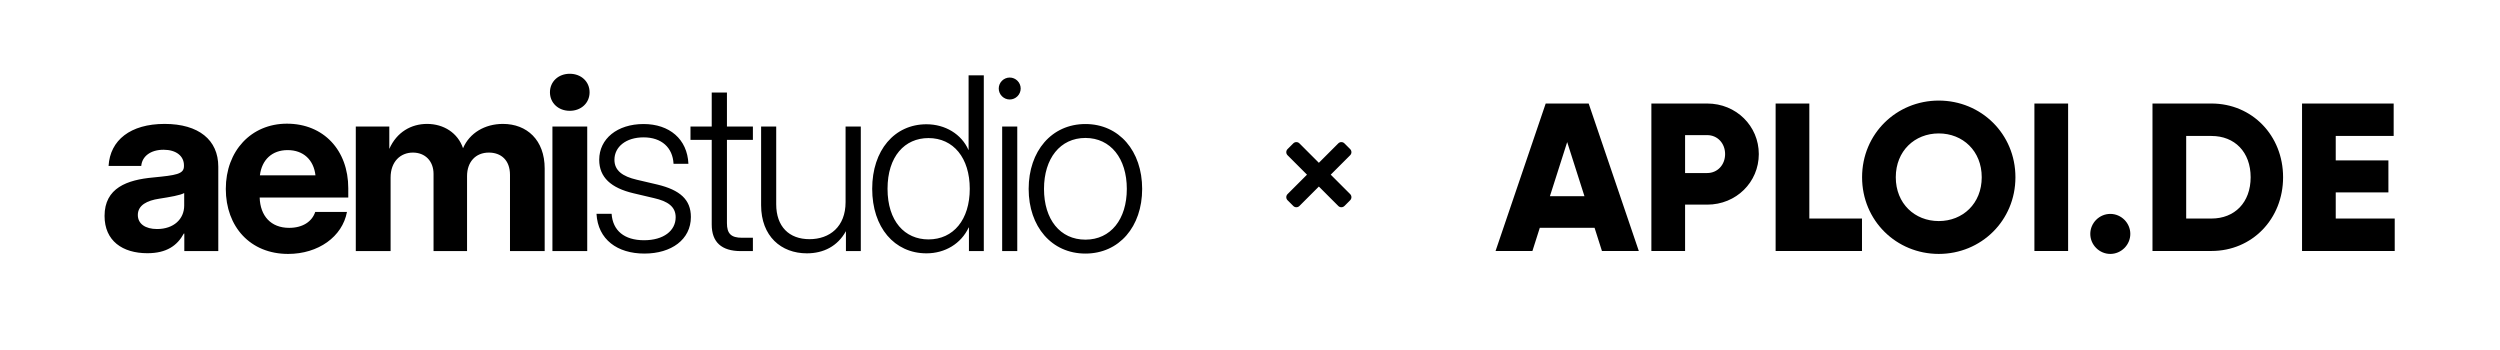
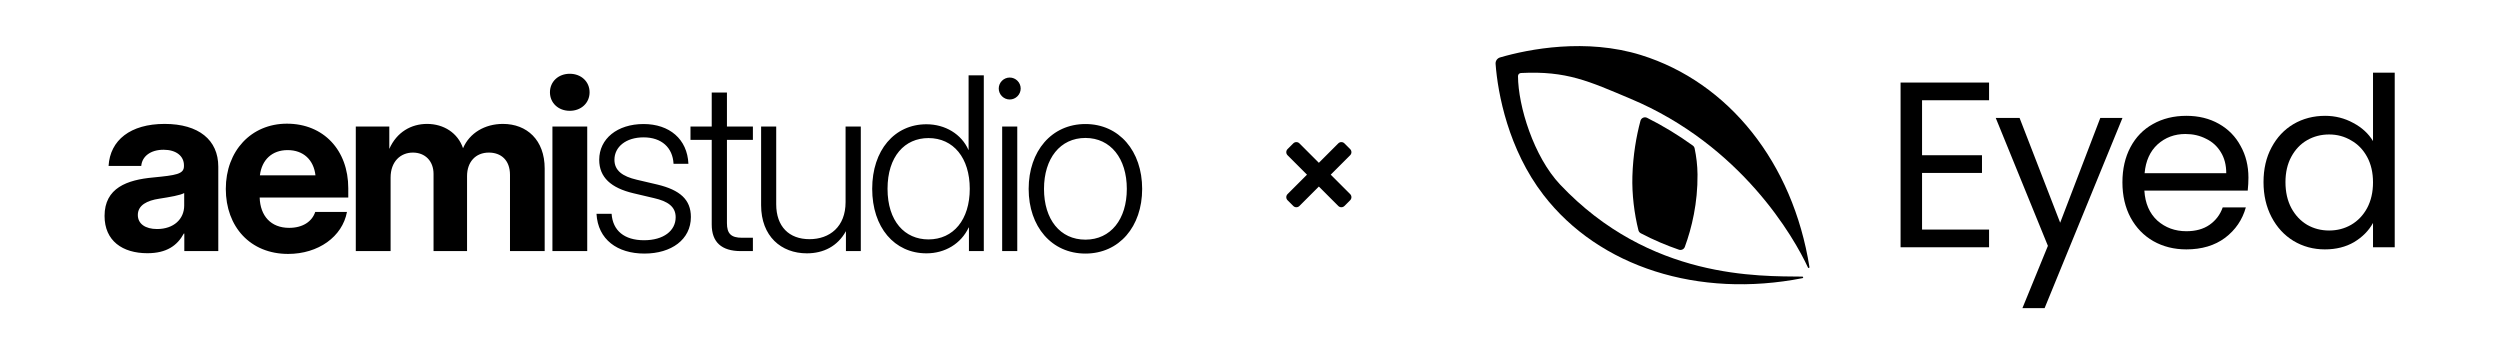
<svg xmlns="http://www.w3.org/2000/svg" width="100%" height="100%" viewBox="0 0 3070 429" version="1.1" xml:space="preserve" style="fill-rule:evenodd;clip-rule:evenodd;stroke-linejoin:round;stroke-miterlimit:2;">
  <g transform="matrix(1,0,0,1,-446.843,-66)">
    <g transform="matrix(1.04038,0,0,1.08883,-92.0722,-5.86294)">
      <rect x="518" y="66" width="2950" height="394" style="fill:none;" />
    </g>
    <g transform="matrix(0.351578,-0.351578,0.351578,0.351578,1241.28,908.383)">
      <path d="M2045.67,259.773L2045.67,191.9C2045.67,185.976 2050.48,181.173 2056.4,181.173L2076.4,181.173C2082.32,181.173 2087.13,185.976 2087.13,191.9L2087.13,259.773L2155,259.773C2160.92,259.773 2165.73,264.576 2165.73,270.5L2165.73,290.5C2165.73,296.424 2160.92,301.227 2155,301.227L2087.13,301.227L2087.13,369.1C2087.13,375.024 2082.32,379.827 2076.4,379.827L2056.4,379.827C2050.48,379.827 2045.67,375.024 2045.67,369.1L2045.67,301.227L1977.8,301.227C1971.88,301.227 1967.07,296.424 1967.07,290.5L1967.07,270.5C1967.07,264.576 1971.88,259.773 1977.8,259.773L2045.67,259.773Z" />
    </g>
    <g transform="matrix(1,0,0,1,710,-496.5)">
-       <g transform="matrix(5.77819,0,0,5.77819,234.299,546.311)">
-         <g>
-           <path d="M254.358,56.14L252.791,51.215L241.151,51.215L239.584,56.14L231.75,56.14L242.405,24.802L251.537,24.802L262.192,56.14L254.358,56.14ZM243.3,44.5L250.642,44.5L246.971,32.995L243.3,44.5Z" style="fill-rule:nonzero;" />
-           <path d="M276.727,24.802C282.905,24.802 287.695,29.593 287.695,35.547C287.695,41.501 282.905,46.291 276.727,46.291L272.027,46.291L272.027,56.14L264.864,56.14L264.864,24.802L276.727,24.802ZM276.727,39.576C278.921,39.576 280.533,37.83 280.533,35.547C280.533,33.264 278.921,31.518 276.727,31.518L272.027,31.518L272.027,39.576L276.727,39.576ZM298.433,49.246L309.624,49.246L309.624,56.14L291.27,56.14L291.27,24.802L298.433,24.802L298.433,49.246ZM325.939,56.766C316.941,56.766 309.644,49.693 309.644,40.471C309.644,31.249 316.941,24.176 325.939,24.176C334.937,24.176 342.234,31.249 342.234,40.471C342.234,49.693 334.937,56.766 325.939,56.766ZM325.939,49.783C331.042,49.783 335.072,46.067 335.072,40.471C335.072,34.875 331.042,31.159 325.939,31.159C320.835,31.159 316.806,34.875 316.806,40.471C316.806,46.067 320.835,49.783 325.939,49.783ZM346.267,24.802L353.43,24.802L353.43,56.14L346.267,56.14L346.267,24.802ZM383.896,24.802C392.536,24.802 399.117,31.607 399.117,40.471C399.117,49.335 392.536,56.14 383.896,56.14L371.361,56.14L371.361,24.802L383.896,24.802ZM383.896,49.246C388.821,49.246 392.223,45.843 392.223,40.471C392.223,35.099 388.821,31.697 383.896,31.697L378.524,31.697L378.524,49.246L383.896,49.246ZM410.307,49.246L422.842,49.246L422.842,56.14L403.145,56.14L403.145,24.802L422.618,24.802L422.618,31.697L410.307,31.697L410.307,36.89L421.499,36.89L421.499,43.694L410.307,43.694L410.307,49.246Z" style="fill-rule:nonzero;" />
-           <path d="M362.396,56.766C360.068,56.766 358.143,54.841 358.143,52.514C358.143,50.186 360.068,48.261 362.396,48.261C364.724,48.261 366.649,50.186 366.649,52.514C366.649,54.841 364.724,56.766 362.396,56.766Z" style="fill-rule:nonzero;" />
+       <g transform="matrix(0.642832,0,0,0.642832,1321.36,235.843)">
+         <g transform="matrix(5.95569,0,0,5.95569,254.418,383.675)">
+           <path d="M68.942,94.77C69.047,95.18 69.321,95.527 69.696,95.724C73.825,97.892 77.928,99.617 81.931,100.992C82.696,101.252 83.53,100.858 83.816,100.101C86.057,94.016 87.976,85.954 87.89,76.86C87.862,73.942 87.52,71.14 86.962,68.49C86.885,68.127 86.676,67.805 86.375,67.588C81.968,64.406 77.089,61.389 71.708,58.687C71.307,58.487 70.838,58.477 70.428,58.659C70.019,58.841 69.713,59.197 69.593,59.629C68.259,64.592 67.209,70.6 67,77.453C66.83,83.187 67.61,89.498 68.942,94.77Z" />
+           <path d="M121.542,109.624C121.669,109.627 121.773,109.725 121.784,109.852C121.795,109.979 121.709,110.093 121.584,110.118C88.354,116.653 56.369,106.656 38.46,83.404C27.215,68.804 23.817,50.916 23.117,41.359C23.063,40.438 23.645,39.6 24.527,39.33C33.784,36.618 52.176,33.086 69.779,38.566C97.892,47.323 118.482,73.071 123.796,106.585C123.812,106.708 123.735,106.825 123.614,106.858C123.494,106.891 123.367,106.83 123.319,106.715C118.889,97.132 102.008,67.539 66.398,52.575C53.059,46.962 45.947,43.574 31.26,44.318C30.732,44.342 30.314,44.773 30.307,45.302C30.366,55.014 35.376,71.156 43.81,80.088C72.644,110.61 107.733,109.44 121.542,109.624Z" style="fill-rule:nonzero;" />
+         </g>
+         <g transform="matrix(1,0,0,1,-140,8.86531)">
+           <g transform="matrix(6.02491,0,0,6.02491,391.414,405.296)">
+             <path d="M158.57,47.387L158.57,64.82L177.574,64.82L177.574,70.432L158.57,70.432L158.57,88.388L179.819,88.388L179.819,94L151.761,94L151.761,41.776L179.819,41.776L179.819,47.387L158.57,47.387Z" />
+           </g>
+           <g transform="matrix(6.02491,0,0,6.02491,371.414,405.296)">
+             <path d="M225.436,52.999L200.746,113.304L193.712,113.304L201.793,93.551L185.258,52.999L192.815,52.999L205.684,86.219L218.403,52.999L225.436,52.999Z" />
+           </g>
+           <g transform="matrix(6.02491,0,0,6.02491,345.414,405.296)">
+             <path d="M269.691,71.928C269.691,73.225 269.616,74.597 269.466,76.043L236.695,76.043C236.944,80.084 238.316,83.251 240.81,85.545C243.354,87.79 246.421,88.912 250.013,88.912C252.956,88.912 255.4,88.239 257.345,86.892C259.34,85.495 260.737,83.65 261.535,81.355L268.868,81.355C267.77,85.296 265.575,88.513 262.283,91.007C258.991,93.451 254.901,94.673 250.013,94.673C246.122,94.673 242.631,93.801 239.538,92.055C236.495,90.309 234.101,87.84 232.355,84.648C230.609,81.405 229.737,77.664 229.737,73.425C229.737,69.185 230.585,65.469 232.28,62.276C233.976,59.084 236.346,56.64 239.388,54.944C242.481,53.198 246.022,52.325 250.013,52.325C253.903,52.325 257.345,53.173 260.338,54.869C263.331,56.565 265.625,58.909 267.221,61.902C268.868,64.845 269.691,68.187 269.691,71.928ZM262.657,70.507C262.657,67.913 262.084,65.693 260.937,63.847C259.789,61.952 258.218,60.531 256.223,59.583C254.278,58.585 252.108,58.086 249.714,58.086C246.272,58.086 243.329,59.184 240.885,61.378C238.491,63.573 237.119,66.616 236.77,70.507L262.657,70.507Z" />
+           </g>
+           <g transform="matrix(6.02491,0,0,6.02491,335.414,405.296)">
+             <path d="M276.134,73.35C276.134,69.16 276.982,65.494 278.678,62.351C280.374,59.159 282.693,56.69 285.636,54.944C288.629,53.198 291.971,52.325 295.662,52.325C298.854,52.325 301.822,53.073 304.565,54.57C307.309,56.016 309.404,57.937 310.85,60.331L310.85,38.633L317.734,38.633L317.734,94L310.85,94L310.85,86.294C309.504,88.738 307.508,90.758 304.865,92.354C302.221,93.9 299.129,94.673 295.587,94.673C291.946,94.673 288.629,93.776 285.636,91.98C282.693,90.184 280.374,87.665 278.678,84.423C276.982,81.181 276.134,77.49 276.134,73.35ZM310.85,73.425C310.85,70.332 310.227,67.638 308.98,65.344C307.733,63.049 306.037,61.304 303.892,60.106C301.797,58.859 299.478,58.236 296.934,58.236C294.39,58.236 292.071,58.835 289.976,60.032C287.881,61.229 286.21,62.975 284.963,65.269C283.716,67.564 283.092,70.257 283.092,73.35C283.092,76.492 283.716,79.236 284.963,81.58C286.21,83.874 287.881,85.645 289.976,86.892C292.071,88.089 294.39,88.688 296.934,88.688C299.478,88.688 301.797,88.089 303.892,86.892C306.037,85.645 307.733,83.874 308.98,81.58C310.227,79.236 310.85,76.517 310.85,73.425Z" />
+           </g>
        </g>
      </g>
      <g transform="matrix(1.48356,0,0,1.48356,-887.248,332.176)">
        <path d="M542.667,364.848C522.062,364.848 507.218,354.595 507.218,333.989C507.218,310.747 525.968,304.106 547.453,302.153C566.3,300.298 572.941,299.419 572.941,292.778L572.941,292.095C572.941,284.477 566.593,279.204 556.046,279.204C545.304,279.204 538.273,284.673 537.589,292.583L510.539,292.583C511.808,271.294 528.605,257.817 556.925,257.817C585.148,257.817 601.359,271.099 601.359,293.169L601.359,363.091L573.234,363.091L573.234,348.54L572.843,348.54C567.374,358.598 558.488,364.848 542.667,364.848ZM550.675,344.829C564.542,344.829 573.136,336.528 573.136,325.395L573.136,315.044C569.816,316.899 561.71,318.266 552.433,319.731C542.57,321.196 534.757,325.005 534.757,333.208C534.757,340.532 541.007,344.829 550.675,344.829ZM659.142,365.434C627.892,365.434 607.579,342.973 607.579,311.626C607.579,280.181 628.575,257.622 658.165,257.622C688.536,257.622 708.946,279.595 708.946,311.04L708.946,318.755L635.606,318.755C636.095,333.989 644.884,343.852 660.02,343.852C671.251,343.852 678.966,338.677 681.602,330.669L707.872,330.669C704.063,351.177 684.141,365.434 659.142,365.434ZM635.802,300.395L681.798,300.395C680.333,287.505 671.739,279.497 658.751,279.497C645.86,279.497 637.364,287.505 635.802,300.395ZM715.176,363.091L715.176,259.966L742.91,259.966L742.91,278.52C749.063,264.556 761.074,257.817 774.16,257.817C788.027,257.817 799.649,265.337 803.945,277.935C809.316,265.337 822.012,257.817 836.953,257.817C856.777,257.817 871.523,271.099 871.523,294.731L871.523,363.091L842.812,363.091L842.812,300.005C842.812,287.602 835.195,281.548 825.332,281.548C814.199,281.548 807.266,289.458 807.266,300.981L807.266,363.091L779.531,363.091L779.531,299.224C779.531,288.481 772.5,281.548 762.442,281.548C752.188,281.548 743.985,288.97 743.985,302.251L743.985,363.091L715.176,363.091ZM877.934,363.091L877.934,259.966L906.742,259.966L906.742,363.091L877.934,363.091ZM892.289,246.978C882.817,246.978 875.883,240.435 875.883,231.646C875.883,222.856 882.817,216.314 892.289,216.314C901.762,216.314 908.695,222.856 908.695,231.646C908.695,240.435 901.762,246.978 892.289,246.978ZM954.067,365.141C931.801,365.141 915.59,353.618 914.418,332.231L926.918,332.231C927.895,346.098 937.367,354.106 953.774,354.106C969.887,354.106 979.945,346.294 979.945,335.063C979.945,326.079 973.109,321.782 962.074,319.243L945.082,315.239C926.43,310.845 916.664,302.056 916.664,287.505C916.664,270.122 931.606,257.915 953.383,257.915C974.672,257.915 989.613,270.317 990.492,290.825L978.188,290.825C977.504,277.446 968.324,268.95 953.383,268.95C938.735,268.95 929.262,276.86 929.262,287.505C929.262,296.489 936,301.274 947.719,304.009L964.809,308.013C983.461,312.505 992.543,320.415 992.543,334.868C992.543,353.52 976.43,365.141 954.067,365.141ZM1043.87,259.966L1043.87,271.001L1022.39,271.001L1022.39,339.946C1022.39,348.637 1025.81,352.055 1034.89,352.055L1043.87,352.055L1043.87,363.091L1033.91,363.091C1017.89,363.091 1009.79,355.669 1009.79,341.118L1009.79,271.001L992.211,271.001L992.211,259.966L1009.79,259.966L1009.79,231.841L1022.39,231.841L1022.39,259.966L1043.87,259.966ZM1088.56,364.946C1067.27,364.946 1050.67,350.786 1050.67,325.102L1050.67,259.966L1063.17,259.966L1063.17,324.321C1063.17,342.778 1073.81,353.227 1090.71,353.227C1107.5,353.227 1120.59,342.876 1120.59,322.563L1120.59,259.966L1133.19,259.966L1133.19,363.091L1120.88,363.091L1120.88,346.587C1113.95,359.087 1102.33,364.946 1088.56,364.946ZM1187.54,364.946C1160.98,364.946 1142.62,343.462 1142.62,311.528C1142.62,279.595 1161.08,258.11 1187.54,258.11C1202.97,258.11 1216.55,266.216 1222.31,279.399L1222.41,279.399L1222.41,217.583L1235,217.583L1235,363.091L1222.7,363.091L1222.7,343.559L1222.5,343.559C1216.16,356.938 1202.97,364.946 1187.54,364.946ZM1189.2,353.423C1209.91,353.423 1223.38,337.016 1223.38,311.528C1223.38,286.04 1209.91,269.536 1189.2,269.536C1169.57,269.536 1155.32,284.673 1155.32,311.528C1155.32,338.384 1169.57,353.423 1189.2,353.423ZM1250.2,363.091L1250.2,259.966L1262.7,259.966L1262.7,363.091L1250.2,363.091ZM1256.45,237.603C1251.47,237.603 1247.37,233.501 1247.37,228.521C1247.37,223.54 1251.47,219.439 1256.45,219.439C1261.43,219.439 1265.53,223.54 1265.53,228.521C1265.53,233.501 1261.43,237.603 1256.45,237.603ZM1319.11,365.141C1291.18,365.141 1272.13,342.876 1272.13,311.626C1272.13,280.278 1291.18,257.915 1319.11,257.915C1347.04,257.915 1366.08,280.278 1366.08,311.626C1366.08,342.876 1347.04,365.141 1319.11,365.141ZM1319.11,353.618C1340.1,353.618 1353.38,336.723 1353.38,311.626C1353.38,286.431 1340,269.438 1319.11,269.438C1298.21,269.438 1284.83,286.431 1284.83,311.626C1284.83,336.821 1298.11,353.618 1319.11,353.618Z" />
      </g>
    </g>
  </g>
</svg>
